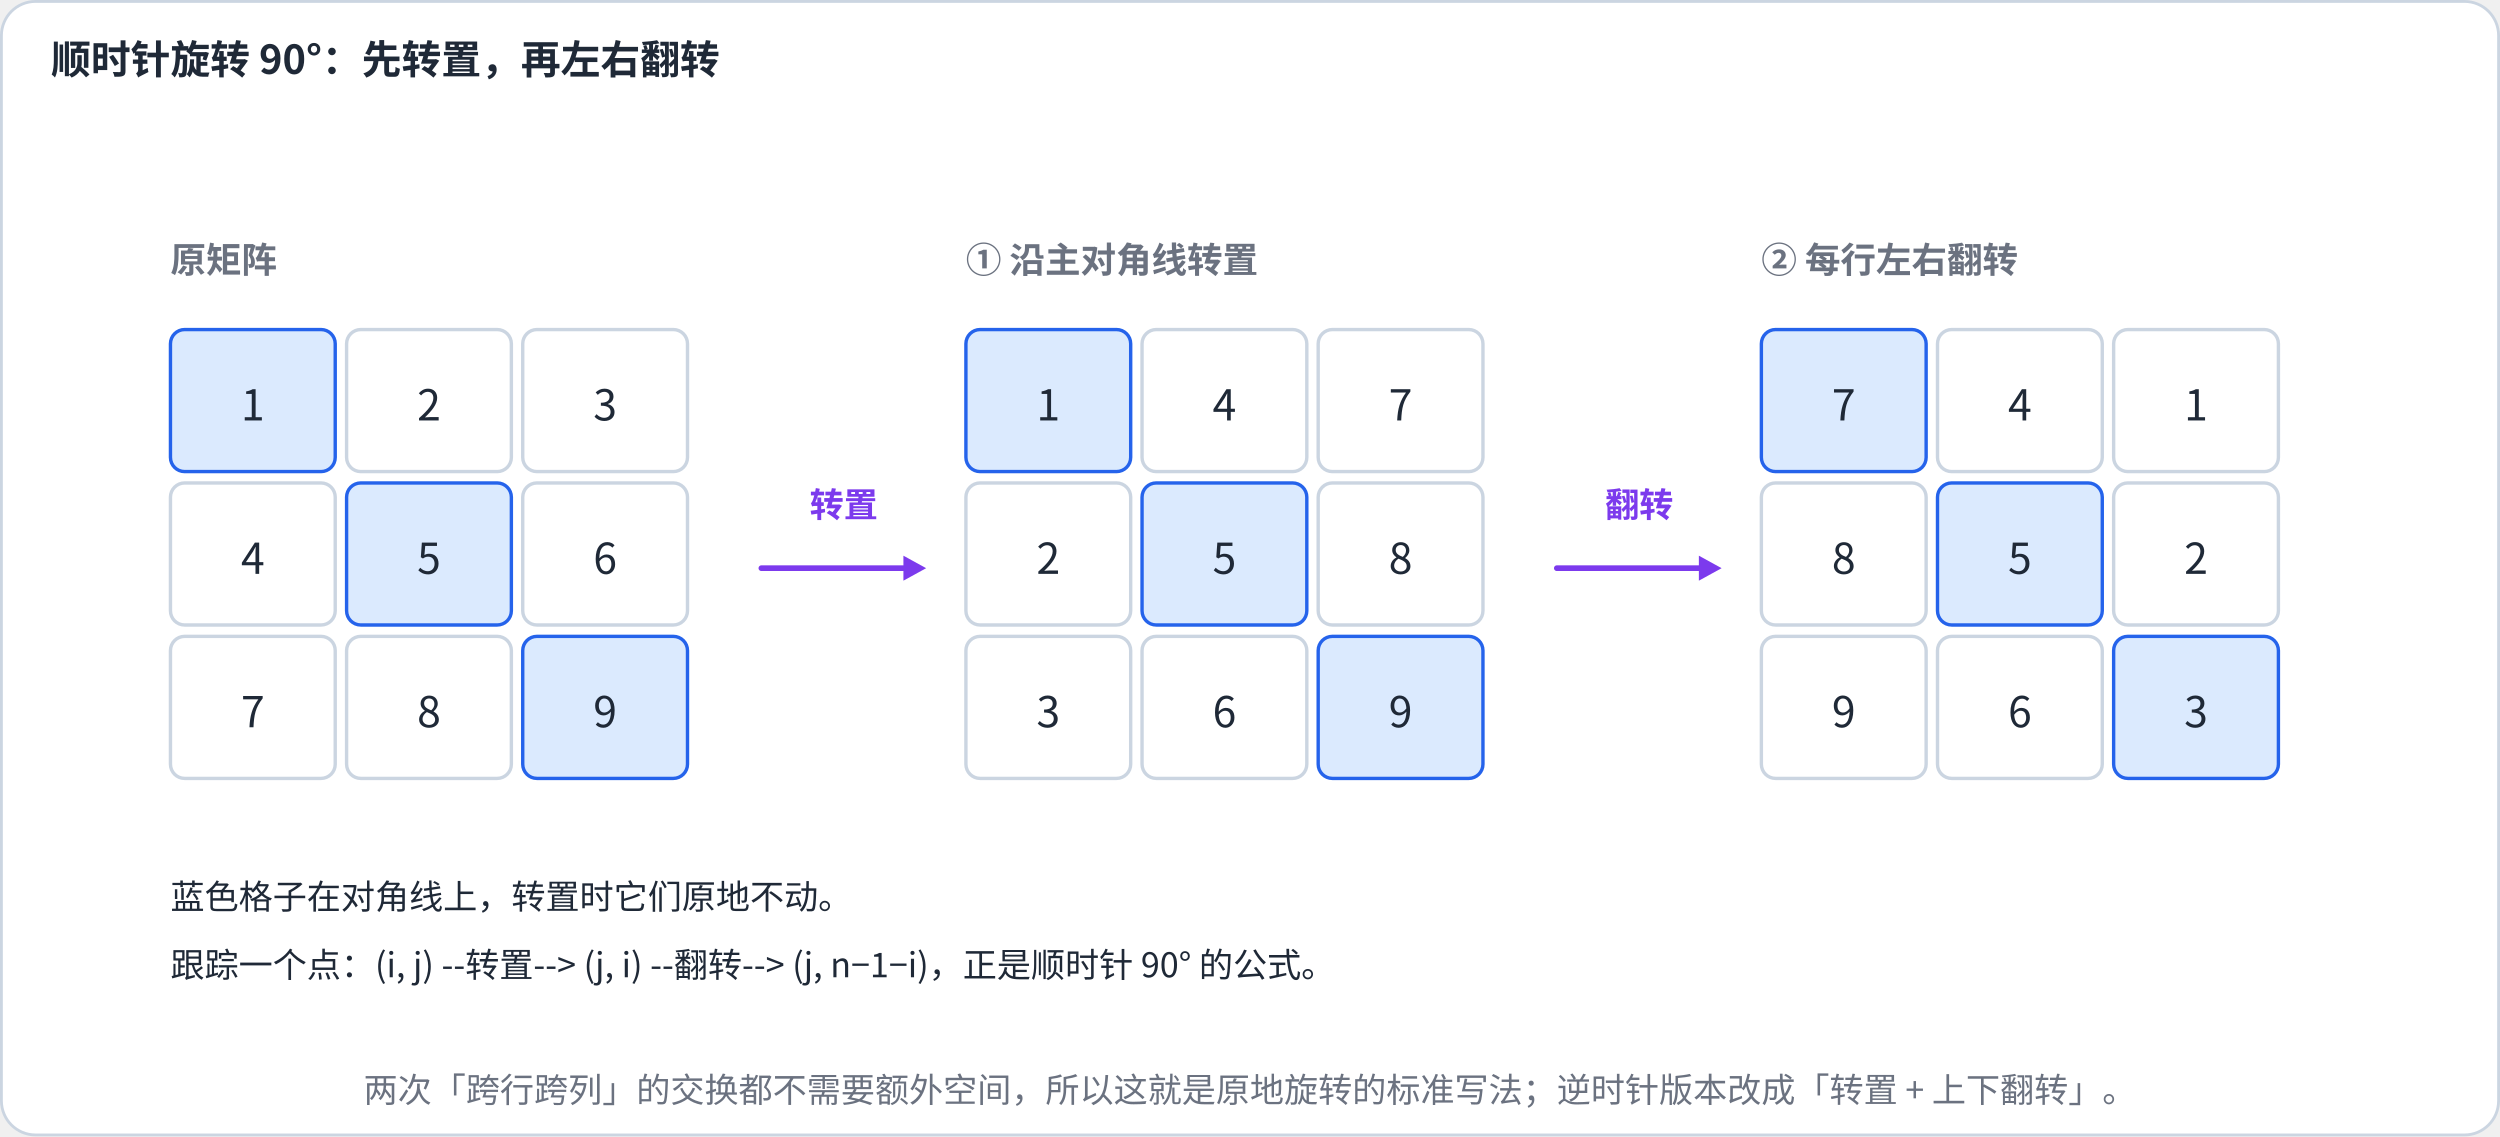
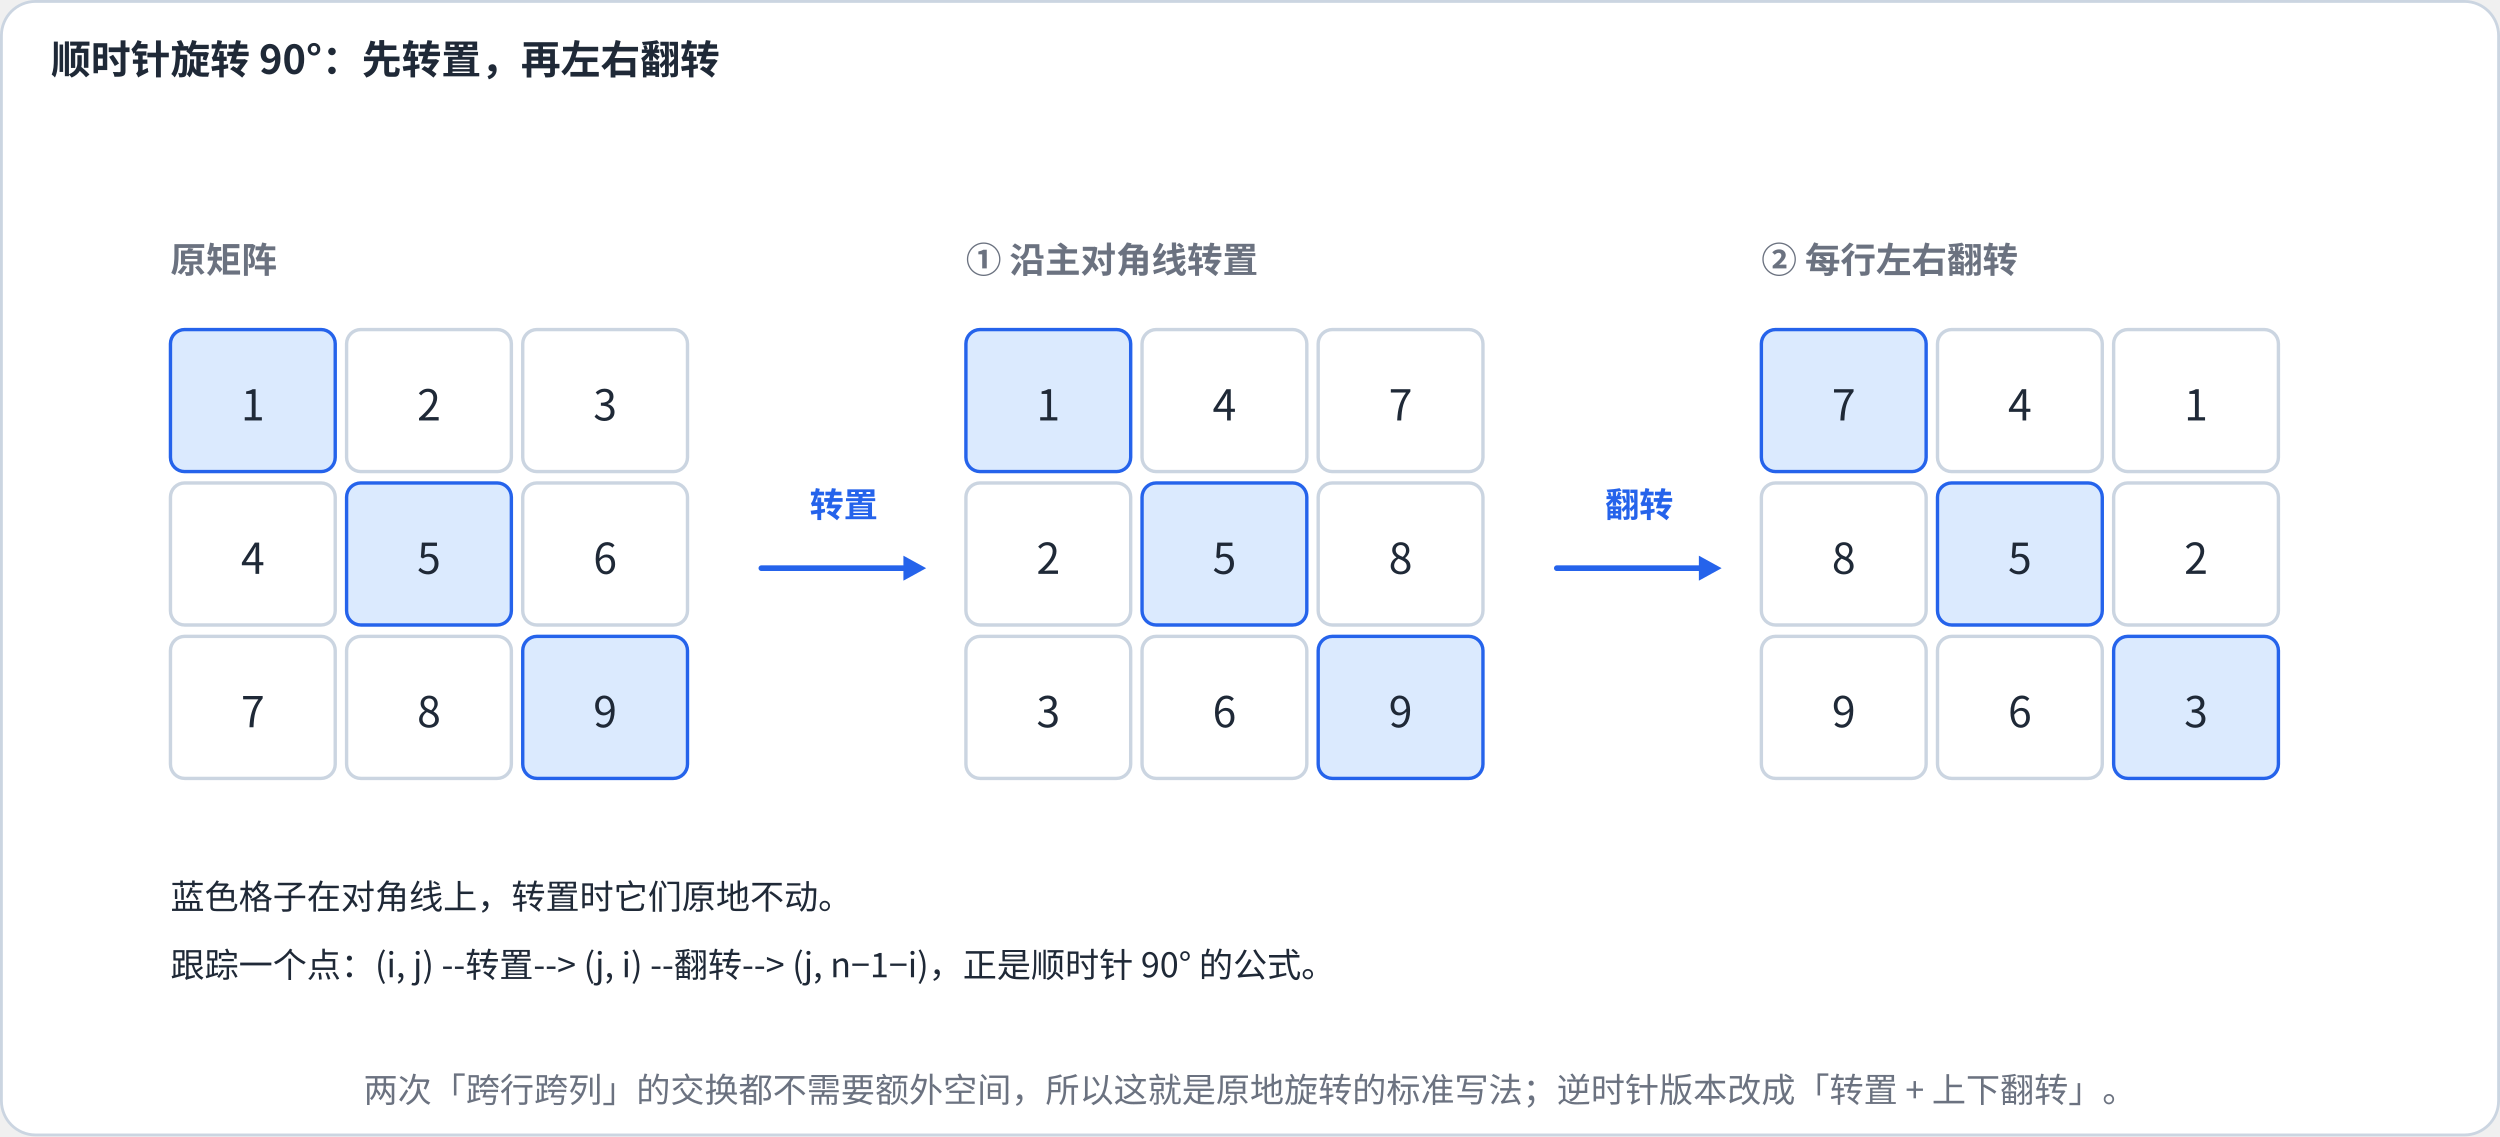
<svg xmlns="http://www.w3.org/2000/svg" width="880" height="400" viewBox="0 0 880 400" role="img">
  <rect x="0.5" y="0.5" width="879.0" height="399.0" rx="12" fill="#ffffff" stroke="#cbd5e1" stroke-width="1" />
  <text x="18.0" y="26.0" font-size="14.0" fill="#1f2937" text-anchor="start" font-weight="bold" font-family="ui-sans-serif,-apple-system,'Segoe UI','Noto Sans CJK SC','PingFang SC','Microsoft YaHei',sans-serif">顺时针旋转 90°：先转置，再左右翻转</text>
  <text x="60.0" y="96.0" font-size="12.5" fill="#6b7280" text-anchor="start" font-weight="bold" font-family="ui-sans-serif,-apple-system,'Segoe UI','Noto Sans CJK SC','PingFang SC','Microsoft YaHei',sans-serif">原矩阵</text>
  <rect x="60.0" y="116.0" width="58.0" height="50.0" rx="5.0" fill="#dbeafe" stroke="#2563eb" stroke-width="1.2" />
  <text x="89.0" y="148.0" font-size="15.0" fill="#1f2937" text-anchor="middle" font-weight="normal" font-family="ui-sans-serif,-apple-system,'Segoe UI','Noto Sans CJK SC','PingFang SC','Microsoft YaHei',sans-serif">1</text>
  <rect x="122.0" y="116.0" width="58.0" height="50.0" rx="5.0" fill="#ffffff" stroke="#cbd5e1" stroke-width="1.2" />
  <text x="151.0" y="148.0" font-size="15.0" fill="#1f2937" text-anchor="middle" font-weight="normal" font-family="ui-sans-serif,-apple-system,'Segoe UI','Noto Sans CJK SC','PingFang SC','Microsoft YaHei',sans-serif">2</text>
  <rect x="184.0" y="116.0" width="58.0" height="50.0" rx="5.0" fill="#ffffff" stroke="#cbd5e1" stroke-width="1.2" />
  <text x="213.0" y="148.0" font-size="15.0" fill="#1f2937" text-anchor="middle" font-weight="normal" font-family="ui-sans-serif,-apple-system,'Segoe UI','Noto Sans CJK SC','PingFang SC','Microsoft YaHei',sans-serif">3</text>
  <rect x="60.0" y="170.0" width="58.0" height="50.0" rx="5.0" fill="#ffffff" stroke="#cbd5e1" stroke-width="1.2" />
  <text x="89.0" y="202.0" font-size="15.0" fill="#1f2937" text-anchor="middle" font-weight="normal" font-family="ui-sans-serif,-apple-system,'Segoe UI','Noto Sans CJK SC','PingFang SC','Microsoft YaHei',sans-serif">4</text>
  <rect x="122.0" y="170.0" width="58.0" height="50.0" rx="5.0" fill="#dbeafe" stroke="#2563eb" stroke-width="1.2" />
  <text x="151.0" y="202.0" font-size="15.0" fill="#1f2937" text-anchor="middle" font-weight="normal" font-family="ui-sans-serif,-apple-system,'Segoe UI','Noto Sans CJK SC','PingFang SC','Microsoft YaHei',sans-serif">5</text>
  <rect x="184.0" y="170.0" width="58.0" height="50.0" rx="5.0" fill="#ffffff" stroke="#cbd5e1" stroke-width="1.2" />
  <text x="213.0" y="202.0" font-size="15.0" fill="#1f2937" text-anchor="middle" font-weight="normal" font-family="ui-sans-serif,-apple-system,'Segoe UI','Noto Sans CJK SC','PingFang SC','Microsoft YaHei',sans-serif">6</text>
  <rect x="60.0" y="224.0" width="58.0" height="50.0" rx="5.0" fill="#ffffff" stroke="#cbd5e1" stroke-width="1.2" />
  <text x="89.0" y="256.0" font-size="15.0" fill="#1f2937" text-anchor="middle" font-weight="normal" font-family="ui-sans-serif,-apple-system,'Segoe UI','Noto Sans CJK SC','PingFang SC','Microsoft YaHei',sans-serif">7</text>
  <rect x="122.0" y="224.0" width="58.0" height="50.0" rx="5.0" fill="#ffffff" stroke="#cbd5e1" stroke-width="1.2" />
  <text x="151.0" y="256.0" font-size="15.0" fill="#1f2937" text-anchor="middle" font-weight="normal" font-family="ui-sans-serif,-apple-system,'Segoe UI','Noto Sans CJK SC','PingFang SC','Microsoft YaHei',sans-serif">8</text>
  <rect x="184.0" y="224.0" width="58.0" height="50.0" rx="5.0" fill="#dbeafe" stroke="#2563eb" stroke-width="1.2" />
  <text x="213.0" y="256.0" font-size="15.0" fill="#1f2937" text-anchor="middle" font-weight="normal" font-family="ui-sans-serif,-apple-system,'Segoe UI','Noto Sans CJK SC','PingFang SC','Microsoft YaHei',sans-serif">9</text>
  <text x="340.0" y="96.0" font-size="12.5" fill="#6b7280" text-anchor="start" font-weight="bold" font-family="ui-sans-serif,-apple-system,'Segoe UI','Noto Sans CJK SC','PingFang SC','Microsoft YaHei',sans-serif">① 沿主对角线转置</text>
  <rect x="340.0" y="116.0" width="58.0" height="50.0" rx="5.0" fill="#dbeafe" stroke="#2563eb" stroke-width="1.2" />
  <text x="369.0" y="148.0" font-size="15.0" fill="#1f2937" text-anchor="middle" font-weight="normal" font-family="ui-sans-serif,-apple-system,'Segoe UI','Noto Sans CJK SC','PingFang SC','Microsoft YaHei',sans-serif">1</text>
  <rect x="402.0" y="116.0" width="58.0" height="50.0" rx="5.0" fill="#ffffff" stroke="#cbd5e1" stroke-width="1.2" />
  <text x="431.0" y="148.0" font-size="15.0" fill="#1f2937" text-anchor="middle" font-weight="normal" font-family="ui-sans-serif,-apple-system,'Segoe UI','Noto Sans CJK SC','PingFang SC','Microsoft YaHei',sans-serif">4</text>
  <rect x="464.0" y="116.0" width="58.0" height="50.0" rx="5.0" fill="#ffffff" stroke="#cbd5e1" stroke-width="1.2" />
  <text x="493.0" y="148.0" font-size="15.0" fill="#1f2937" text-anchor="middle" font-weight="normal" font-family="ui-sans-serif,-apple-system,'Segoe UI','Noto Sans CJK SC','PingFang SC','Microsoft YaHei',sans-serif">7</text>
  <rect x="340.0" y="170.0" width="58.0" height="50.0" rx="5.0" fill="#ffffff" stroke="#cbd5e1" stroke-width="1.2" />
  <text x="369.0" y="202.0" font-size="15.0" fill="#1f2937" text-anchor="middle" font-weight="normal" font-family="ui-sans-serif,-apple-system,'Segoe UI','Noto Sans CJK SC','PingFang SC','Microsoft YaHei',sans-serif">2</text>
  <rect x="402.0" y="170.0" width="58.0" height="50.0" rx="5.0" fill="#dbeafe" stroke="#2563eb" stroke-width="1.2" />
  <text x="431.0" y="202.0" font-size="15.0" fill="#1f2937" text-anchor="middle" font-weight="normal" font-family="ui-sans-serif,-apple-system,'Segoe UI','Noto Sans CJK SC','PingFang SC','Microsoft YaHei',sans-serif">5</text>
  <rect x="464.0" y="170.0" width="58.0" height="50.0" rx="5.0" fill="#ffffff" stroke="#cbd5e1" stroke-width="1.2" />
  <text x="493.0" y="202.0" font-size="15.0" fill="#1f2937" text-anchor="middle" font-weight="normal" font-family="ui-sans-serif,-apple-system,'Segoe UI','Noto Sans CJK SC','PingFang SC','Microsoft YaHei',sans-serif">8</text>
  <rect x="340.0" y="224.0" width="58.0" height="50.0" rx="5.0" fill="#ffffff" stroke="#cbd5e1" stroke-width="1.2" />
  <text x="369.0" y="256.0" font-size="15.0" fill="#1f2937" text-anchor="middle" font-weight="normal" font-family="ui-sans-serif,-apple-system,'Segoe UI','Noto Sans CJK SC','PingFang SC','Microsoft YaHei',sans-serif">3</text>
  <rect x="402.0" y="224.0" width="58.0" height="50.0" rx="5.0" fill="#ffffff" stroke="#cbd5e1" stroke-width="1.2" />
  <text x="431.0" y="256.0" font-size="15.0" fill="#1f2937" text-anchor="middle" font-weight="normal" font-family="ui-sans-serif,-apple-system,'Segoe UI','Noto Sans CJK SC','PingFang SC','Microsoft YaHei',sans-serif">6</text>
  <rect x="464.0" y="224.0" width="58.0" height="50.0" rx="5.0" fill="#dbeafe" stroke="#2563eb" stroke-width="1.2" />
  <text x="493.0" y="256.0" font-size="15.0" fill="#1f2937" text-anchor="middle" font-weight="normal" font-family="ui-sans-serif,-apple-system,'Segoe UI','Noto Sans CJK SC','PingFang SC','Microsoft YaHei',sans-serif">9</text>
  <text x="620.0" y="96.0" font-size="12.5" fill="#6b7280" text-anchor="start" font-weight="bold" font-family="ui-sans-serif,-apple-system,'Segoe UI','Noto Sans CJK SC','PingFang SC','Microsoft YaHei',sans-serif">② 每行左右翻转</text>
  <rect x="620.0" y="116.0" width="58.0" height="50.0" rx="5.0" fill="#dbeafe" stroke="#2563eb" stroke-width="1.2" />
  <text x="649.0" y="148.0" font-size="15.0" fill="#1f2937" text-anchor="middle" font-weight="normal" font-family="ui-sans-serif,-apple-system,'Segoe UI','Noto Sans CJK SC','PingFang SC','Microsoft YaHei',sans-serif">7</text>
  <rect x="682.0" y="116.0" width="58.0" height="50.0" rx="5.0" fill="#ffffff" stroke="#cbd5e1" stroke-width="1.2" />
  <text x="711.0" y="148.0" font-size="15.0" fill="#1f2937" text-anchor="middle" font-weight="normal" font-family="ui-sans-serif,-apple-system,'Segoe UI','Noto Sans CJK SC','PingFang SC','Microsoft YaHei',sans-serif">4</text>
  <rect x="744.0" y="116.0" width="58.0" height="50.0" rx="5.0" fill="#ffffff" stroke="#cbd5e1" stroke-width="1.2" />
  <text x="773.0" y="148.0" font-size="15.0" fill="#1f2937" text-anchor="middle" font-weight="normal" font-family="ui-sans-serif,-apple-system,'Segoe UI','Noto Sans CJK SC','PingFang SC','Microsoft YaHei',sans-serif">1</text>
  <rect x="620.0" y="170.0" width="58.0" height="50.0" rx="5.0" fill="#ffffff" stroke="#cbd5e1" stroke-width="1.2" />
  <text x="649.0" y="202.0" font-size="15.0" fill="#1f2937" text-anchor="middle" font-weight="normal" font-family="ui-sans-serif,-apple-system,'Segoe UI','Noto Sans CJK SC','PingFang SC','Microsoft YaHei',sans-serif">8</text>
  <rect x="682.0" y="170.0" width="58.0" height="50.0" rx="5.0" fill="#dbeafe" stroke="#2563eb" stroke-width="1.2" />
  <text x="711.0" y="202.0" font-size="15.0" fill="#1f2937" text-anchor="middle" font-weight="normal" font-family="ui-sans-serif,-apple-system,'Segoe UI','Noto Sans CJK SC','PingFang SC','Microsoft YaHei',sans-serif">5</text>
  <rect x="744.0" y="170.0" width="58.0" height="50.0" rx="5.0" fill="#ffffff" stroke="#cbd5e1" stroke-width="1.2" />
  <text x="773.0" y="202.0" font-size="15.0" fill="#1f2937" text-anchor="middle" font-weight="normal" font-family="ui-sans-serif,-apple-system,'Segoe UI','Noto Sans CJK SC','PingFang SC','Microsoft YaHei',sans-serif">2</text>
  <rect x="620.0" y="224.0" width="58.0" height="50.0" rx="5.0" fill="#ffffff" stroke="#cbd5e1" stroke-width="1.2" />
  <text x="649.0" y="256.0" font-size="15.0" fill="#1f2937" text-anchor="middle" font-weight="normal" font-family="ui-sans-serif,-apple-system,'Segoe UI','Noto Sans CJK SC','PingFang SC','Microsoft YaHei',sans-serif">9</text>
  <rect x="682.0" y="224.0" width="58.0" height="50.0" rx="5.0" fill="#ffffff" stroke="#cbd5e1" stroke-width="1.2" />
  <text x="711.0" y="256.0" font-size="15.0" fill="#1f2937" text-anchor="middle" font-weight="normal" font-family="ui-sans-serif,-apple-system,'Segoe UI','Noto Sans CJK SC','PingFang SC','Microsoft YaHei',sans-serif">6</text>
  <rect x="744.0" y="224.0" width="58.0" height="50.0" rx="5.0" fill="#dbeafe" stroke="#2563eb" stroke-width="1.2" />
  <text x="773.0" y="256.0" font-size="15.0" fill="#1f2937" text-anchor="middle" font-weight="normal" font-family="ui-sans-serif,-apple-system,'Segoe UI','Noto Sans CJK SC','PingFang SC','Microsoft YaHei',sans-serif">3</text>
-   <line x1="268.0" y1="200.0" x2="318.0" y2="200.0" stroke="#7c3aed" stroke-width="2.0" stroke-linecap="round" />
-   <polygon points="326.0,200.0 318.0,204.4 318.0,195.6" fill="#7c3aed" />
-   <line x1="548.0" y1="200.0" x2="598.0" y2="200.0" stroke="#7c3aed" stroke-width="2.0" stroke-linecap="round" />
-   <polygon points="606.0,200.0 598.0,204.4 598.0,195.6" fill="#7c3aed" />
-   <text x="297.0" y="182.0" font-size="12.0" fill="#7c3aed" text-anchor="middle" font-weight="bold" font-family="ui-sans-serif,-apple-system,'Segoe UI','Noto Sans CJK SC','PingFang SC','Microsoft YaHei',sans-serif">转置</text>
-   <text x="577.0" y="182.0" font-size="12.0" fill="#7c3aed" text-anchor="middle" font-weight="bold" font-family="ui-sans-serif,-apple-system,'Segoe UI','Noto Sans CJK SC','PingFang SC','Microsoft YaHei',sans-serif">翻转</text>
+   <line x1="268.0" y1="200.0" x2="318.0" y2="200.0" stroke="#2563eb" stroke-width="2.0" stroke-linecap="round" />
+   <polygon points="326.0,200.0 318.0,204.4 318.0,195.6" fill="#2563eb" />
+   <line x1="548.0" y1="200.0" x2="598.0" y2="200.0" stroke="#2563eb" stroke-width="2.0" stroke-linecap="round" />
+   <polygon points="606.0,200.0 598.0,204.4 598.0,195.6" fill="#2563eb" />
+   <text x="297.0" y="182.0" font-size="12.0" fill="#2563eb" text-anchor="middle" font-weight="bold" font-family="ui-sans-serif,-apple-system,'Segoe UI','Noto Sans CJK SC','PingFang SC','Microsoft YaHei',sans-serif">转置</text>
+   <text x="577.0" y="182.0" font-size="12.0" fill="#2563eb" text-anchor="middle" font-weight="bold" font-family="ui-sans-serif,-apple-system,'Segoe UI','Noto Sans CJK SC','PingFang SC','Microsoft YaHei',sans-serif">翻转</text>
  <text x="60.0" y="320.0" font-size="12.0" fill="#1f2937" text-anchor="start" font-weight="normal" font-family="ui-sans-serif,-apple-system,'Segoe UI','Noto Sans CJK SC','PingFang SC','Microsoft YaHei',sans-serif">蓝色格子在对角线上，转置时它们原地不动。</text>
  <text x="60.0" y="344.0" font-size="12.0" fill="#1f2937" text-anchor="start" font-weight="normal" font-family="ui-sans-serif,-apple-system,'Segoe UI','Noto Sans CJK SC','PingFang SC','Microsoft YaHei',sans-serif">跟踪一个点：(i, j) --转置--&gt; (j, i) --翻转--&gt; (j, n−1−i)，正是顺时针 90° 的公式。</text>
  <text x="440.0" y="388.0" font-size="12.0" fill="#6b7280" text-anchor="middle" font-weight="normal" font-family="ui-sans-serif,-apple-system,'Segoe UI','Noto Sans CJK SC','PingFang SC','Microsoft YaHei',sans-serif">两次「跨行跨列」的交换都不需要额外空间，所以这就是原地旋转的标准写法；逆时针版本改成「转置 + 上下翻转」。</text>
</svg>
